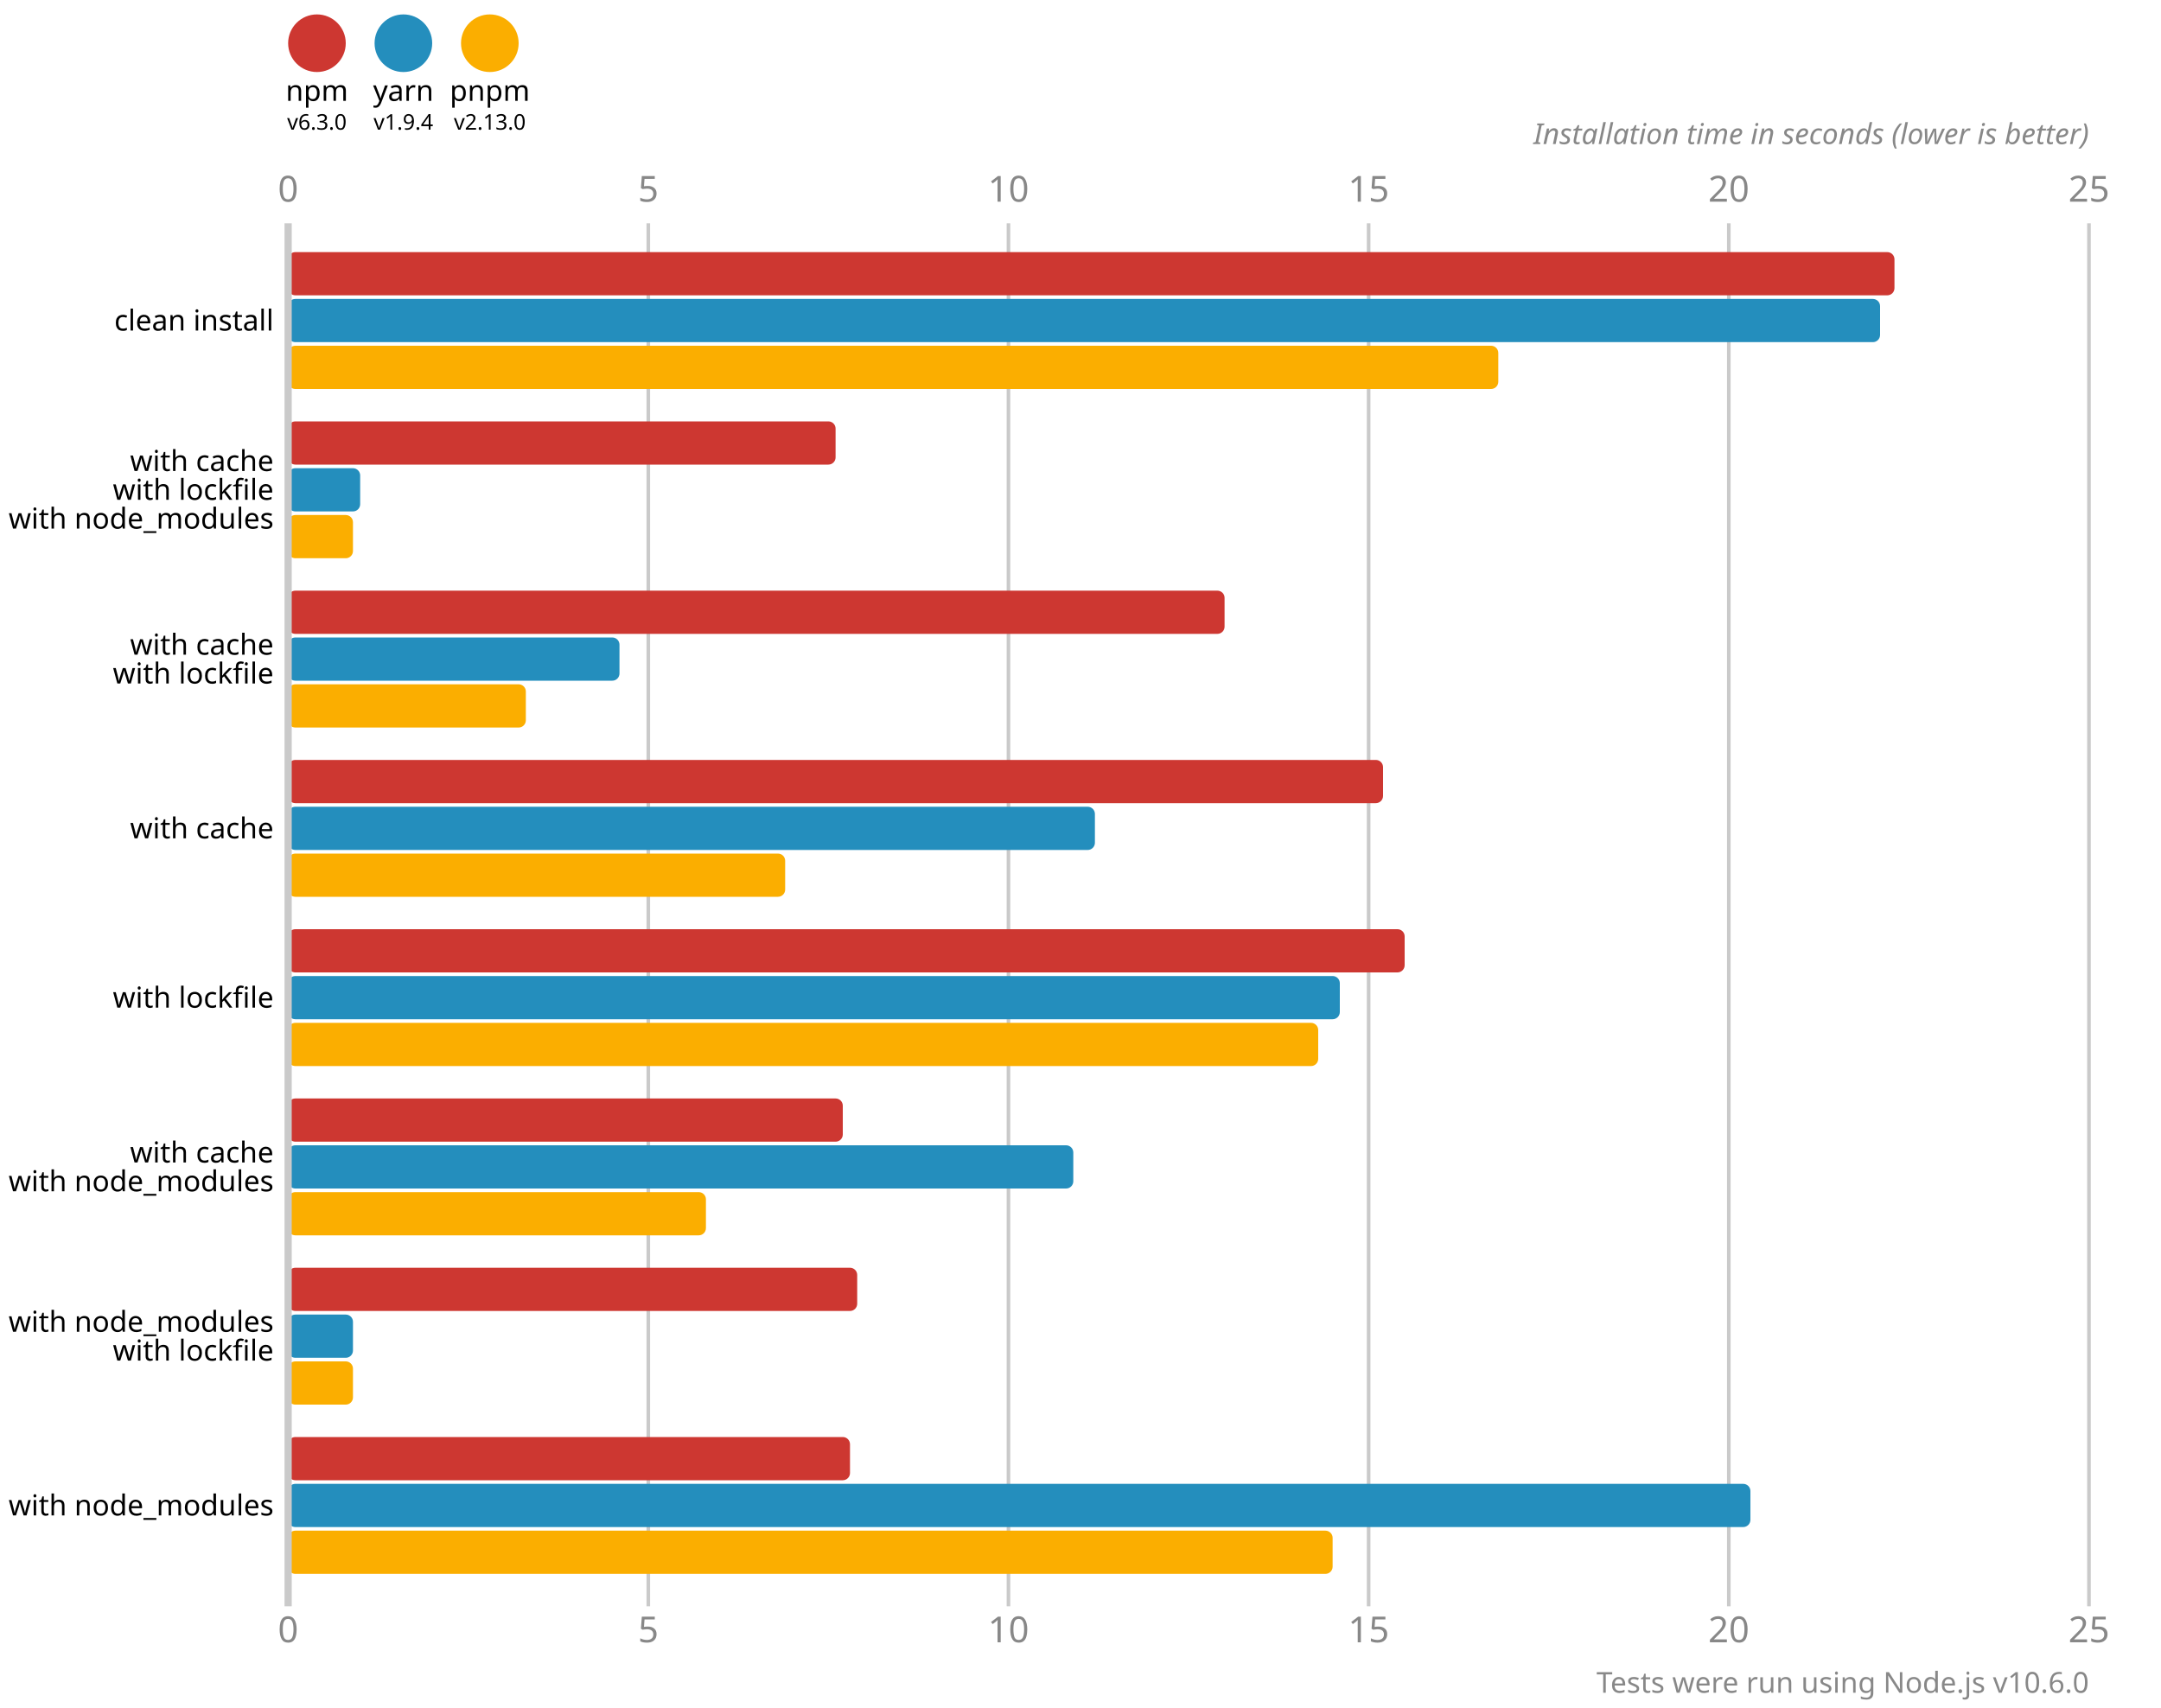
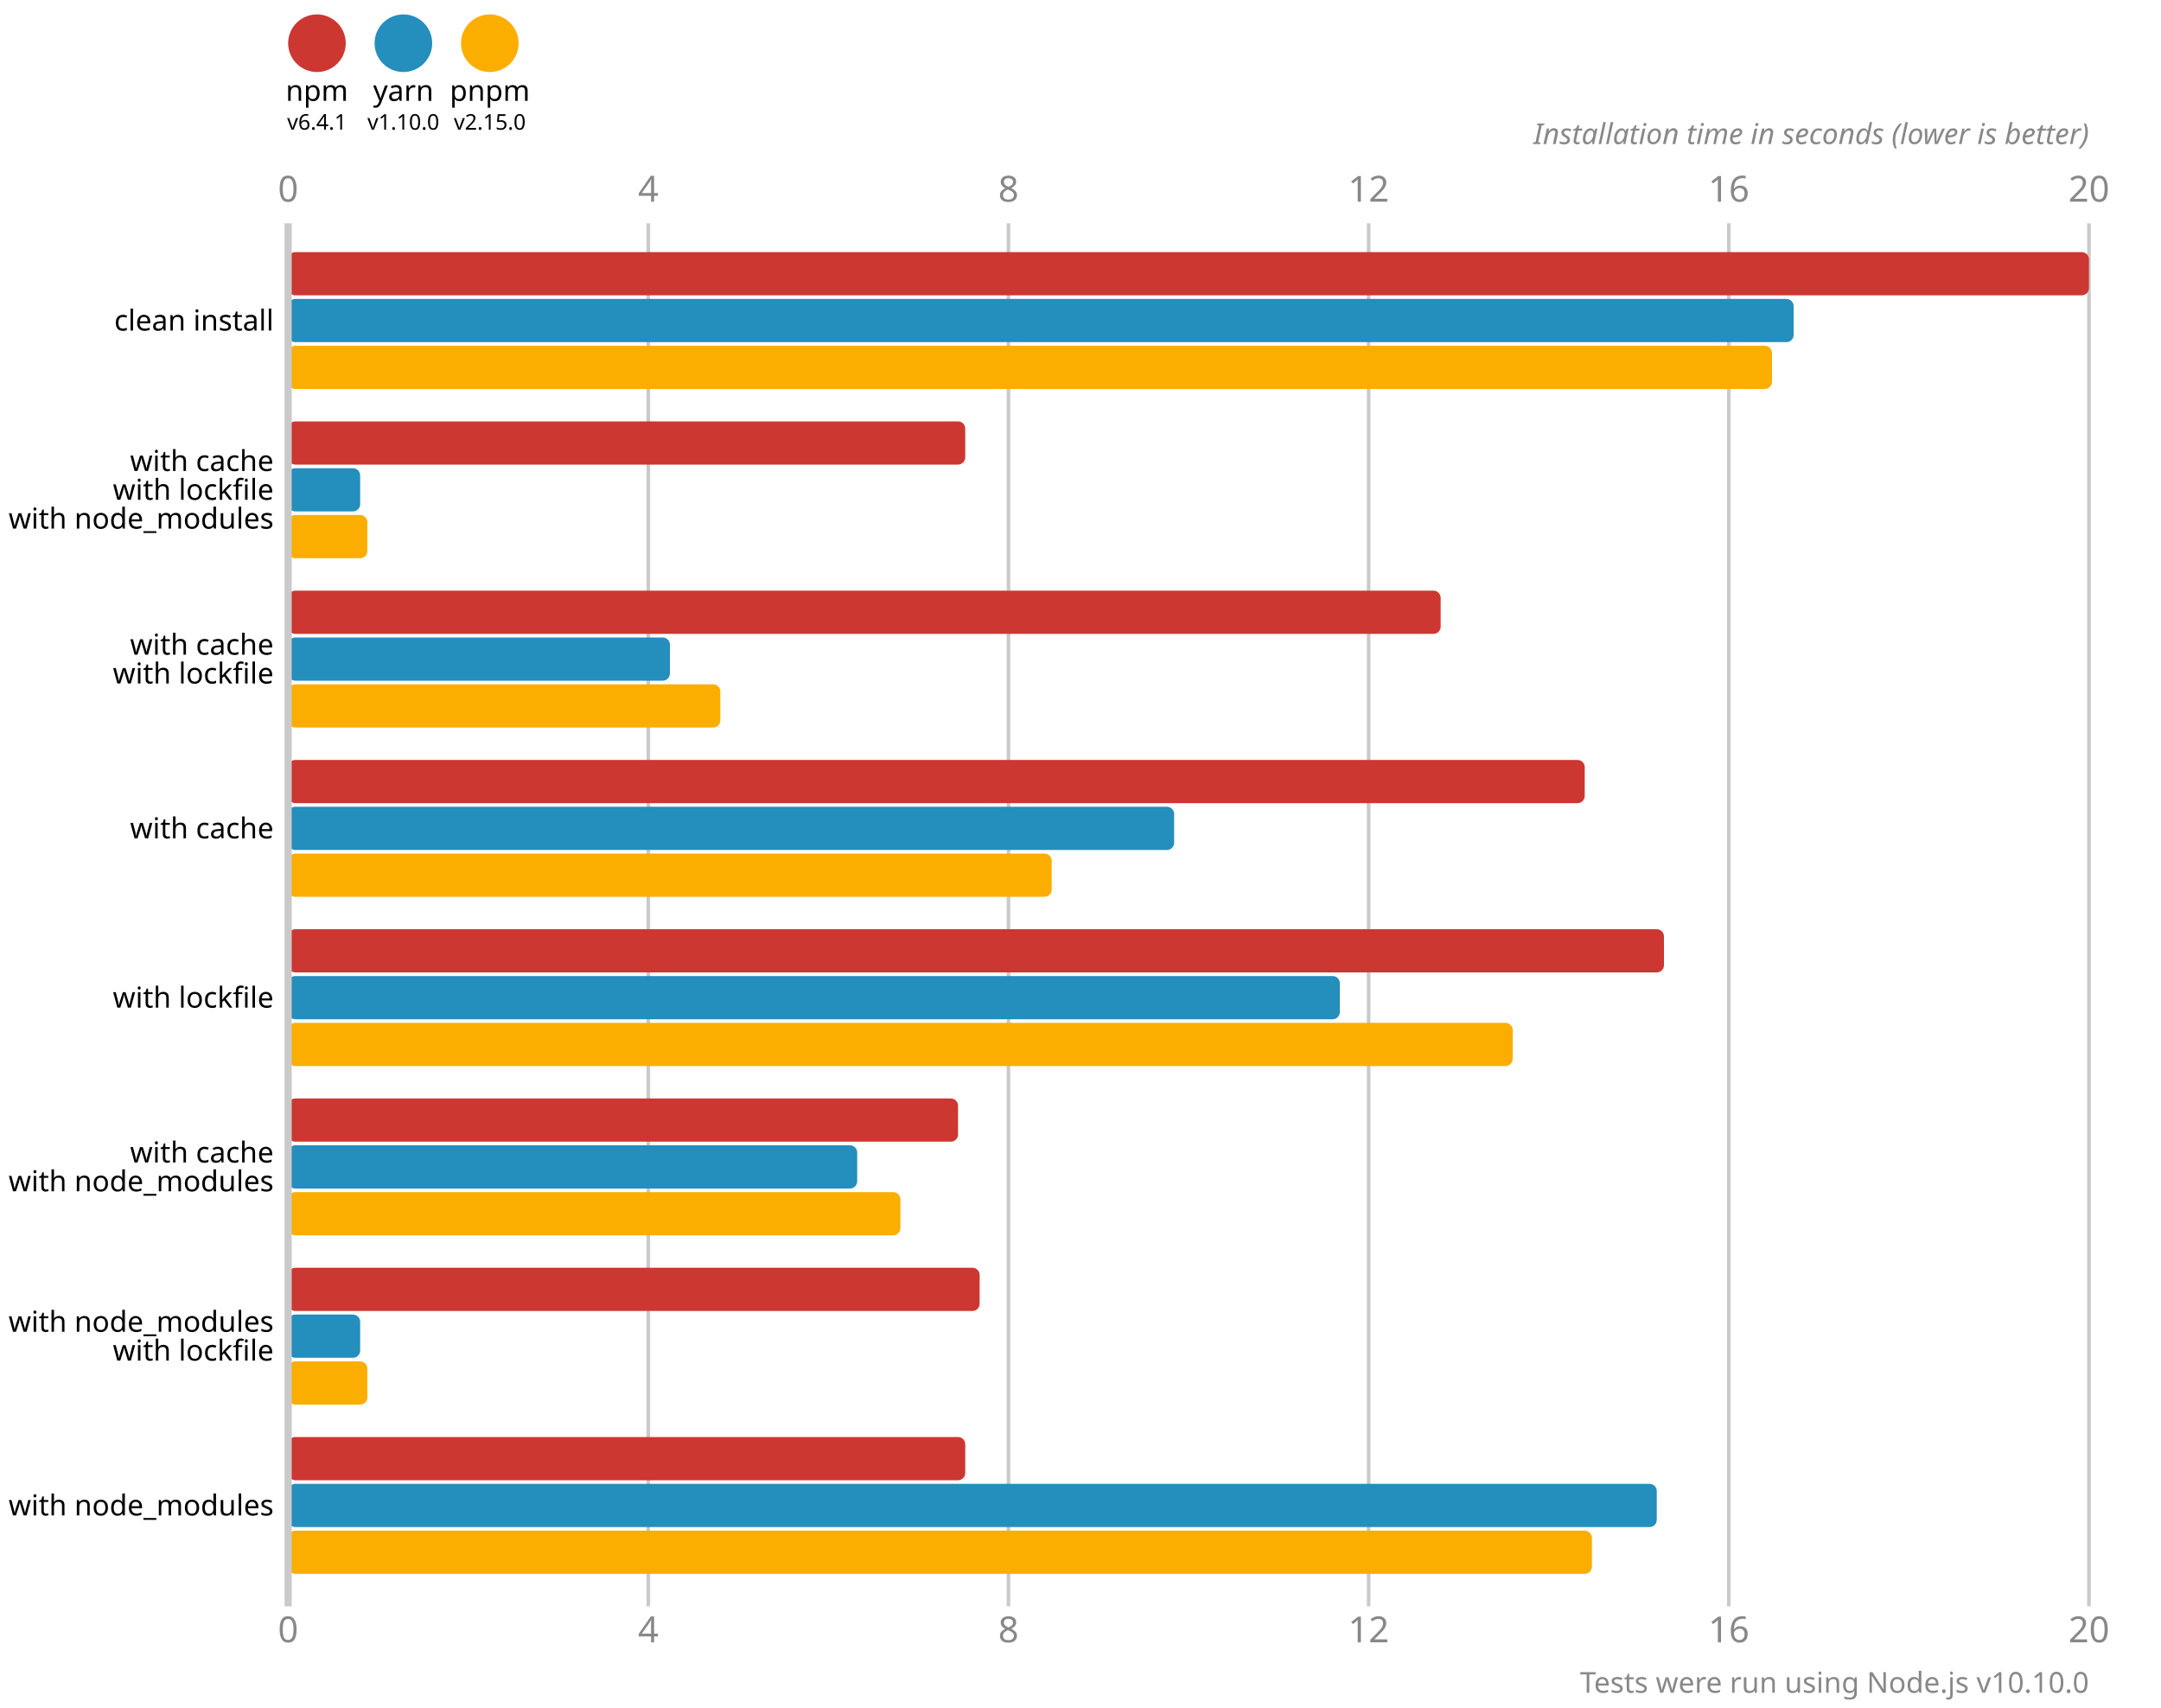
<svg xmlns="http://www.w3.org/2000/svg" version="1.1" viewBox="0 0 300 237">
  <style>
    .font { font-family: sans-serif; }
    .s3 { font-size: 3px; }
    .s4 { font-size: 4px; }
    .s5 { font-size: 5px; }
    .line { stroke: #cacaca; }
    .width { stroke-width: 0.5; }
    .text { fill: #888; }
  </style>
  <circle cx="44" cy="6" r="4" fill="#cd3731" />
  <text x="44" y="14" class="font s4" text-anchor="middle">npm</text>
-   <text x="44" y="18" class="font s3" text-anchor="middle">v6.3.0</text>
+   <text x="44" y="18" class="font s3" text-anchor="middle">v6.4.1</text>
  <circle cx="56" cy="6" r="4" fill="#248ebd" />
  <text x="56" y="14" class="font s4" text-anchor="middle">yarn</text>
-   <text x="56" y="18" class="font s3" text-anchor="middle">v1.9.4</text>
+   <text x="56" y="18" class="font s3" text-anchor="middle">v1.10.0</text>
  <circle cx="68" cy="6" r="4" fill="#fbae00" />
  <text x="68" y="14" class="font s4" text-anchor="middle">pnpm</text>
-   <text x="68" y="18" class="font s3" text-anchor="middle">v2.13.0</text>
+   <text x="68" y="18" class="font s3" text-anchor="middle">v2.15.0</text>
  <text x="40" y="28" class="font s5 text" text-anchor="middle">0</text>
  <text x="40" y="228" class="font s5 text" text-anchor="middle">0</text>
  <line x1="90" y1="31" x2="90" y2="223" class="line width" />
-   <text x="90" y="28" class="font s5 text" text-anchor="middle">5</text>
-   <text x="90" y="228" class="font s5 text" text-anchor="middle">5</text>
+   <text x="90" y="28" class="font s5 text" text-anchor="middle">4</text>
+   <text x="90" y="228" class="font s5 text" text-anchor="middle">4</text>
  <line x1="140" y1="31" x2="140" y2="223" class="line width" />
-   <text x="140" y="28" class="font s5 text" text-anchor="middle">10</text>
-   <text x="140" y="228" class="font s5 text" text-anchor="middle">10</text>
+   <text x="140" y="28" class="font s5 text" text-anchor="middle">8</text>
+   <text x="140" y="228" class="font s5 text" text-anchor="middle">8</text>
  <line x1="190" y1="31" x2="190" y2="223" class="line width" />
-   <text x="190" y="28" class="font s5 text" text-anchor="middle">15</text>
-   <text x="190" y="228" class="font s5 text" text-anchor="middle">15</text>
+   <text x="190" y="28" class="font s5 text" text-anchor="middle">12</text>
+   <text x="190" y="228" class="font s5 text" text-anchor="middle">12</text>
  <line x1="240" y1="31" x2="240" y2="223" class="line width" />
-   <text x="240" y="28" class="font s5 text" text-anchor="middle">20</text>
-   <text x="240" y="228" class="font s5 text" text-anchor="middle">20</text>
+   <text x="240" y="28" class="font s5 text" text-anchor="middle">16</text>
+   <text x="240" y="228" class="font s5 text" text-anchor="middle">16</text>
  <line x1="290" y1="31" x2="290" y2="223" class="line width" />
-   <text x="290" y="28" class="font s5 text" text-anchor="middle">25</text>
-   <text x="290" y="228" class="font s5 text" text-anchor="middle">25</text>
+   <text x="290" y="28" class="font s5 text" text-anchor="middle">20</text>
+   <text x="290" y="228" class="font s5 text" text-anchor="middle">20</text>
  <text x="290" y="20" class="font s4 text" font-style="italic" text-anchor="end">Installation time in seconds (lower is better)</text>
-   <rect x="40" y="35" width="223" height="6" fill="#cd3731" rx="1" ry="1" />
-   <rect x="40" y="41.5" width="221" height="6" fill="#248ebd" rx="1" ry="1" />
-   <rect x="40" y="48" width="168" height="6" fill="#fbae00" rx="1" ry="1" />
-   <rect x="40" y="58.5" width="76" height="6" fill="#cd3731" rx="1" ry="1" />
+   <rect x="40" y="35" width="250" height="6" fill="#cd3731" rx="1" ry="1" />
+   <rect x="40" y="41.5" width="209" height="6" fill="#248ebd" rx="1" ry="1" />
+   <rect x="40" y="48" width="206" height="6" fill="#fbae00" rx="1" ry="1" />
+   <rect x="40" y="58.5" width="94" height="6" fill="#cd3731" rx="1" ry="1" />
  <rect x="40" y="65" width="10" height="6" fill="#248ebd" rx="1" ry="1" />
-   <rect x="40" y="71.5" width="9" height="6" fill="#fbae00" rx="1" ry="1" />
-   <rect x="40" y="82" width="130" height="6" fill="#cd3731" rx="1" ry="1" />
-   <rect x="40" y="88.5" width="46" height="6" fill="#248ebd" rx="1" ry="1" />
-   <rect x="40" y="95" width="33" height="6" fill="#fbae00" rx="1" ry="1" />
-   <rect x="40" y="105.5" width="152" height="6" fill="#cd3731" rx="1" ry="1" />
-   <rect x="40" y="112" width="112" height="6" fill="#248ebd" rx="1" ry="1" />
-   <rect x="40" y="118.5" width="69" height="6" fill="#fbae00" rx="1" ry="1" />
-   <rect x="40" y="129" width="155" height="6" fill="#cd3731" rx="1" ry="1" />
+   <rect x="40" y="71.5" width="11" height="6" fill="#fbae00" rx="1" ry="1" />
+   <rect x="40" y="82" width="160" height="6" fill="#cd3731" rx="1" ry="1" />
+   <rect x="40" y="88.5" width="53" height="6" fill="#248ebd" rx="1" ry="1" />
+   <rect x="40" y="95" width="60" height="6" fill="#fbae00" rx="1" ry="1" />
+   <rect x="40" y="105.5" width="180" height="6" fill="#cd3731" rx="1" ry="1" />
+   <rect x="40" y="112" width="123" height="6" fill="#248ebd" rx="1" ry="1" />
+   <rect x="40" y="118.5" width="106" height="6" fill="#fbae00" rx="1" ry="1" />
+   <rect x="40" y="129" width="191" height="6" fill="#cd3731" rx="1" ry="1" />
  <rect x="40" y="135.5" width="146" height="6" fill="#248ebd" rx="1" ry="1" />
-   <rect x="40" y="142" width="143" height="6" fill="#fbae00" rx="1" ry="1" />
-   <rect x="40" y="152.5" width="77" height="6" fill="#cd3731" rx="1" ry="1" />
-   <rect x="40" y="159" width="109" height="6" fill="#248ebd" rx="1" ry="1" />
-   <rect x="40" y="165.5" width="58" height="6" fill="#fbae00" rx="1" ry="1" />
-   <rect x="40" y="176" width="79" height="6" fill="#cd3731" rx="1" ry="1" />
-   <rect x="40" y="182.5" width="9" height="6" fill="#248ebd" rx="1" ry="1" />
-   <rect x="40" y="189" width="9" height="6" fill="#fbae00" rx="1" ry="1" />
-   <rect x="40" y="199.5" width="78" height="6" fill="#cd3731" rx="1" ry="1" />
-   <rect x="40" y="206" width="203" height="6" fill="#248ebd" rx="1" ry="1" />
-   <rect x="40" y="212.5" width="145" height="6" fill="#fbae00" rx="1" ry="1" />
+   <rect x="40" y="142" width="170" height="6" fill="#fbae00" rx="1" ry="1" />
+   <rect x="40" y="152.5" width="93" height="6" fill="#cd3731" rx="1" ry="1" />
+   <rect x="40" y="159" width="79" height="6" fill="#248ebd" rx="1" ry="1" />
+   <rect x="40" y="165.5" width="85" height="6" fill="#fbae00" rx="1" ry="1" />
+   <rect x="40" y="176" width="96" height="6" fill="#cd3731" rx="1" ry="1" />
+   <rect x="40" y="182.5" width="10" height="6" fill="#248ebd" rx="1" ry="1" />
+   <rect x="40" y="189" width="11" height="6" fill="#fbae00" rx="1" ry="1" />
+   <rect x="40" y="199.5" width="94" height="6" fill="#cd3731" rx="1" ry="1" />
+   <rect x="40" y="206" width="190" height="6" fill="#248ebd" rx="1" ry="1" />
+   <rect x="40" y="212.5" width="181" height="6" fill="#fbae00" rx="1" ry="1" />
  <line x1="40" y1="31" x2="40" y2="223" class="line" />
  <text x="38" y="44.5" class="font s4" dominant-baseline="middle" text-anchor="end">clean install</text>
  <text x="38" y="64" class="font s4" dominant-baseline="middle" text-anchor="end">with cache</text>
  <text x="38" y="68" class="font s4" dominant-baseline="middle" text-anchor="end">with lockfile</text>
  <text x="38" y="72" class="font s4" dominant-baseline="middle" text-anchor="end">with node_modules</text>
  <text x="38" y="89.5" class="font s4" dominant-baseline="middle" text-anchor="end">with cache</text>
  <text x="38" y="93.5" class="font s4" dominant-baseline="middle" text-anchor="end">with lockfile</text>
  <text x="38" y="115" class="font s4" dominant-baseline="middle" text-anchor="end">with cache</text>
  <text x="38" y="138.5" class="font s4" dominant-baseline="middle" text-anchor="end">with lockfile</text>
  <text x="38" y="160" class="font s4" dominant-baseline="middle" text-anchor="end">with cache</text>
  <text x="38" y="164" class="font s4" dominant-baseline="middle" text-anchor="end">with node_modules</text>
  <text x="38" y="183.5" class="font s4" dominant-baseline="middle" text-anchor="end">with node_modules</text>
  <text x="38" y="187.5" class="font s4" dominant-baseline="middle" text-anchor="end">with lockfile</text>
  <text x="38" y="209" class="font s4" dominant-baseline="middle" text-anchor="end">with node_modules</text>
-   <text x="290" y="235" class="font s4 text" text-anchor="end">Tests were run using Node.js v10.6.0</text>
+   <text x="290" y="235" class="font s4 text" text-anchor="end">Tests were run using Node.js v10.10.0</text>
</svg>
